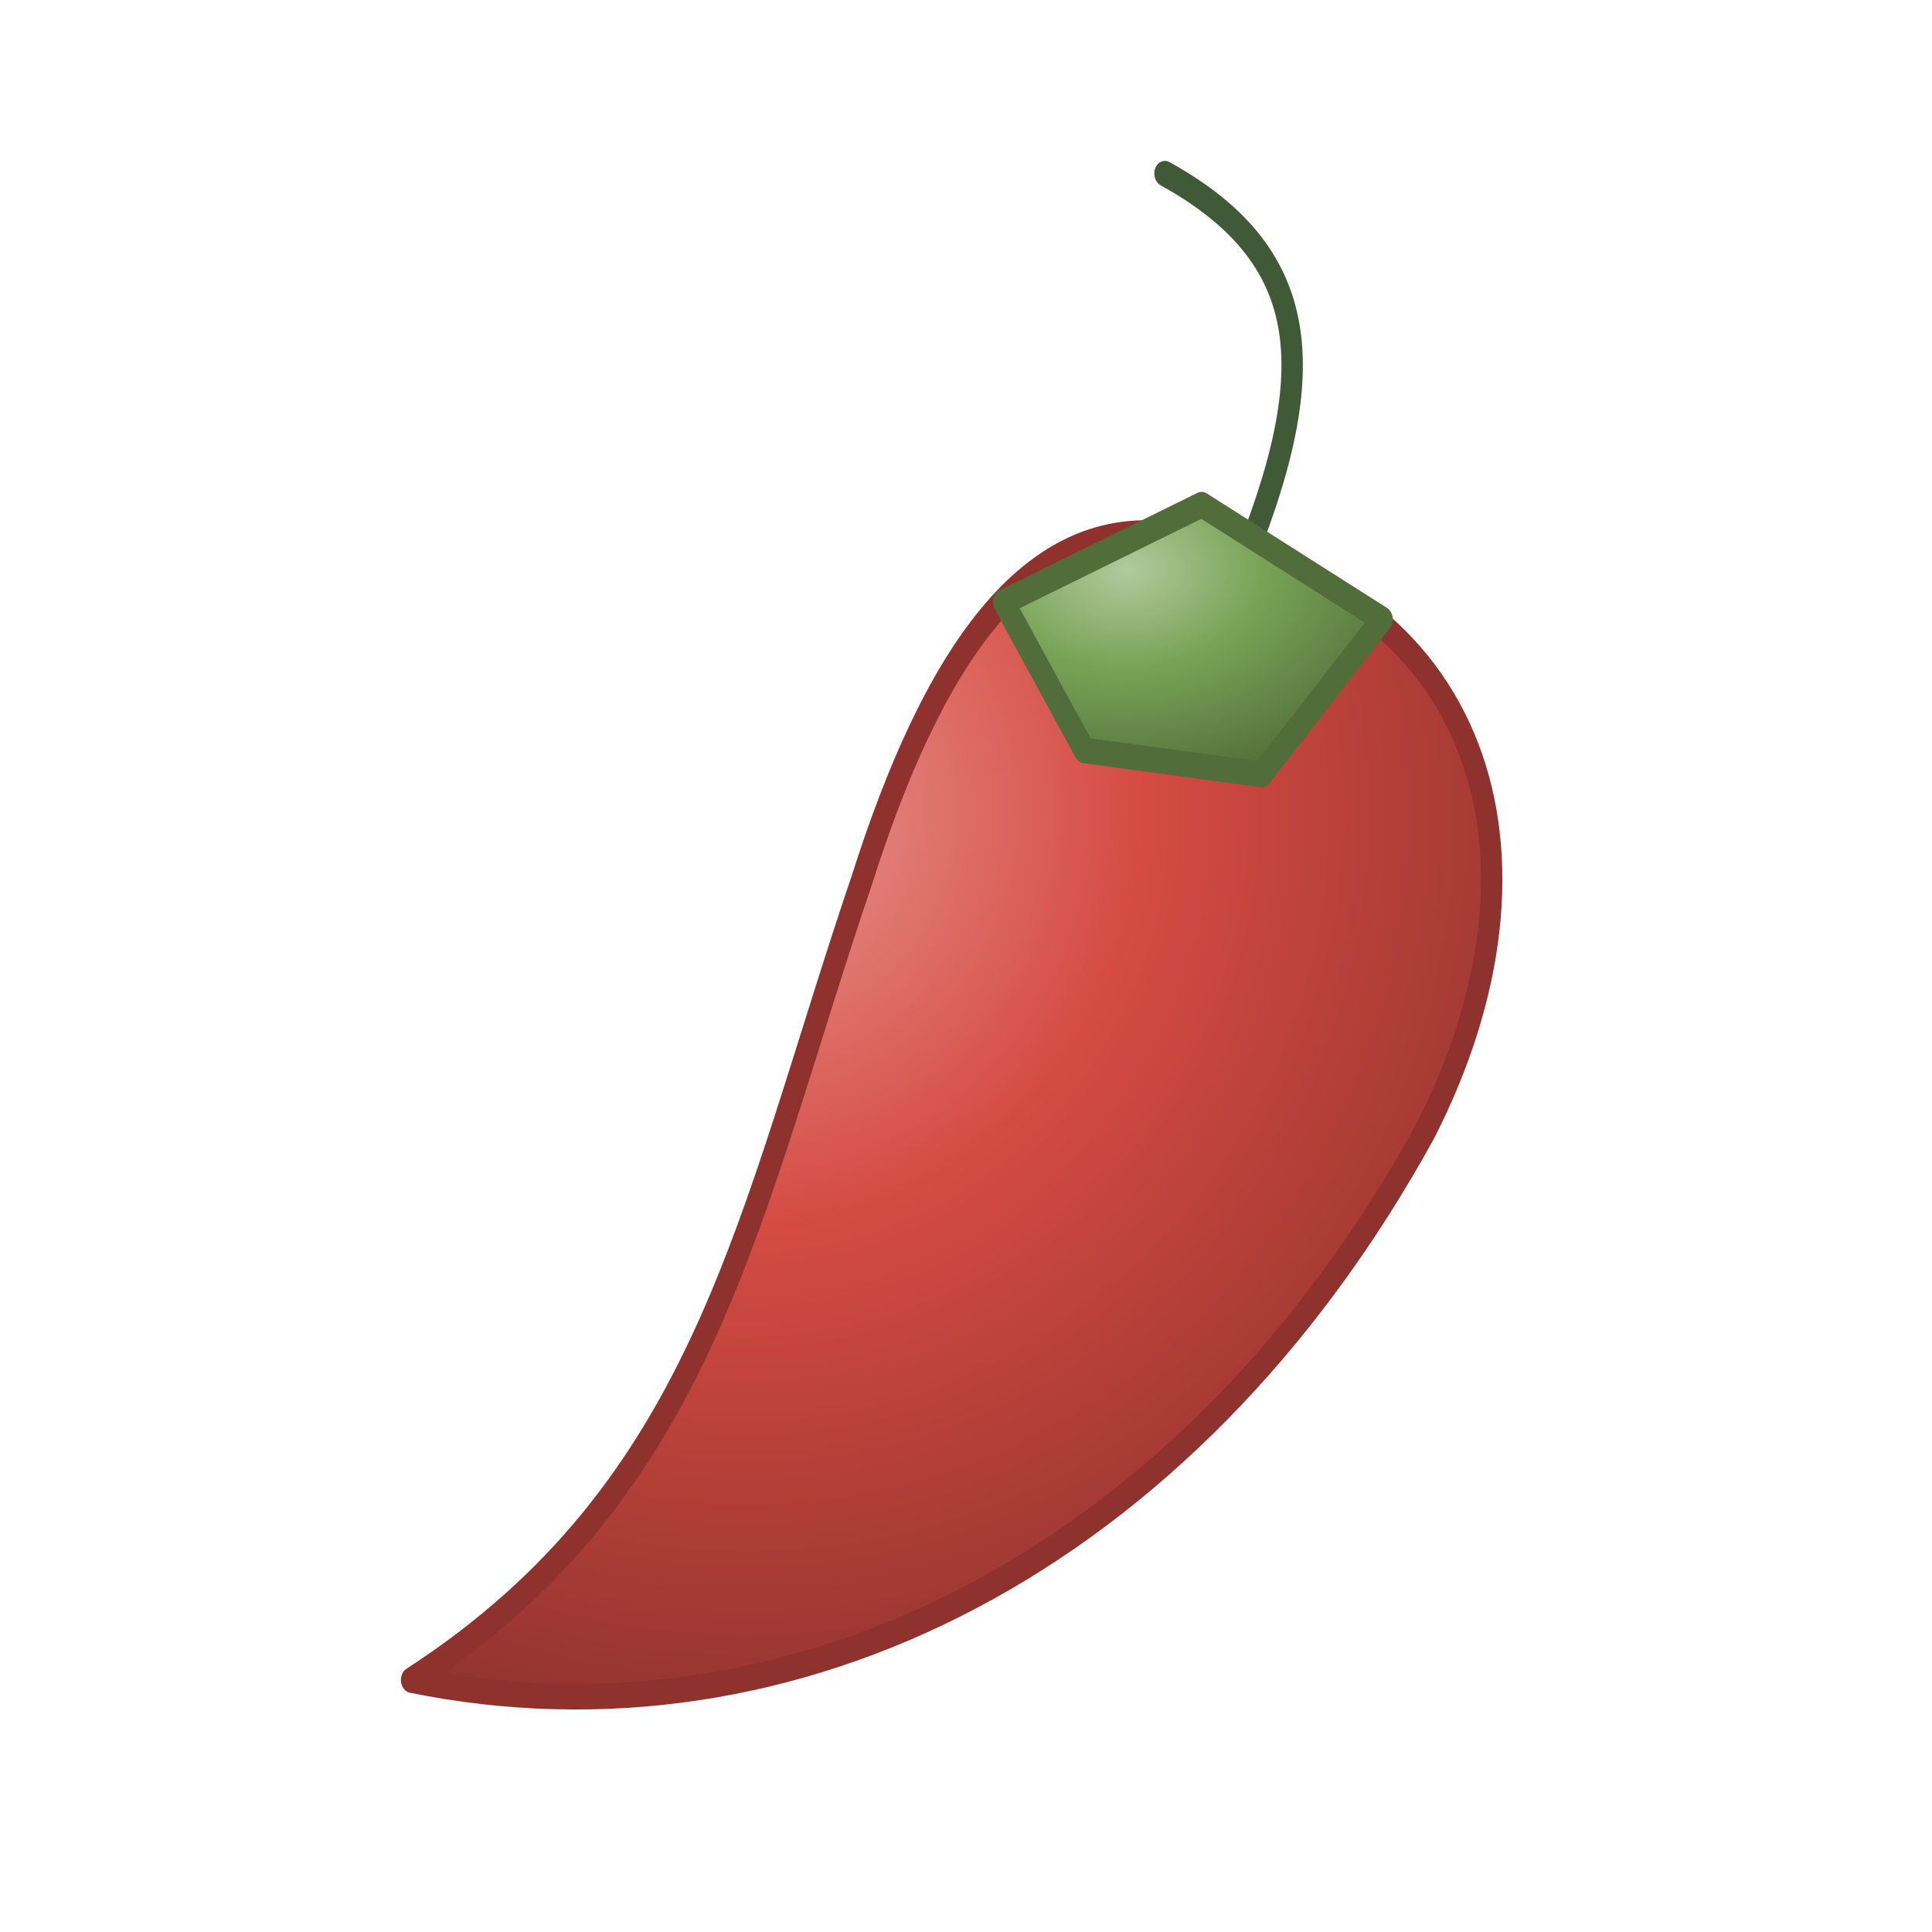
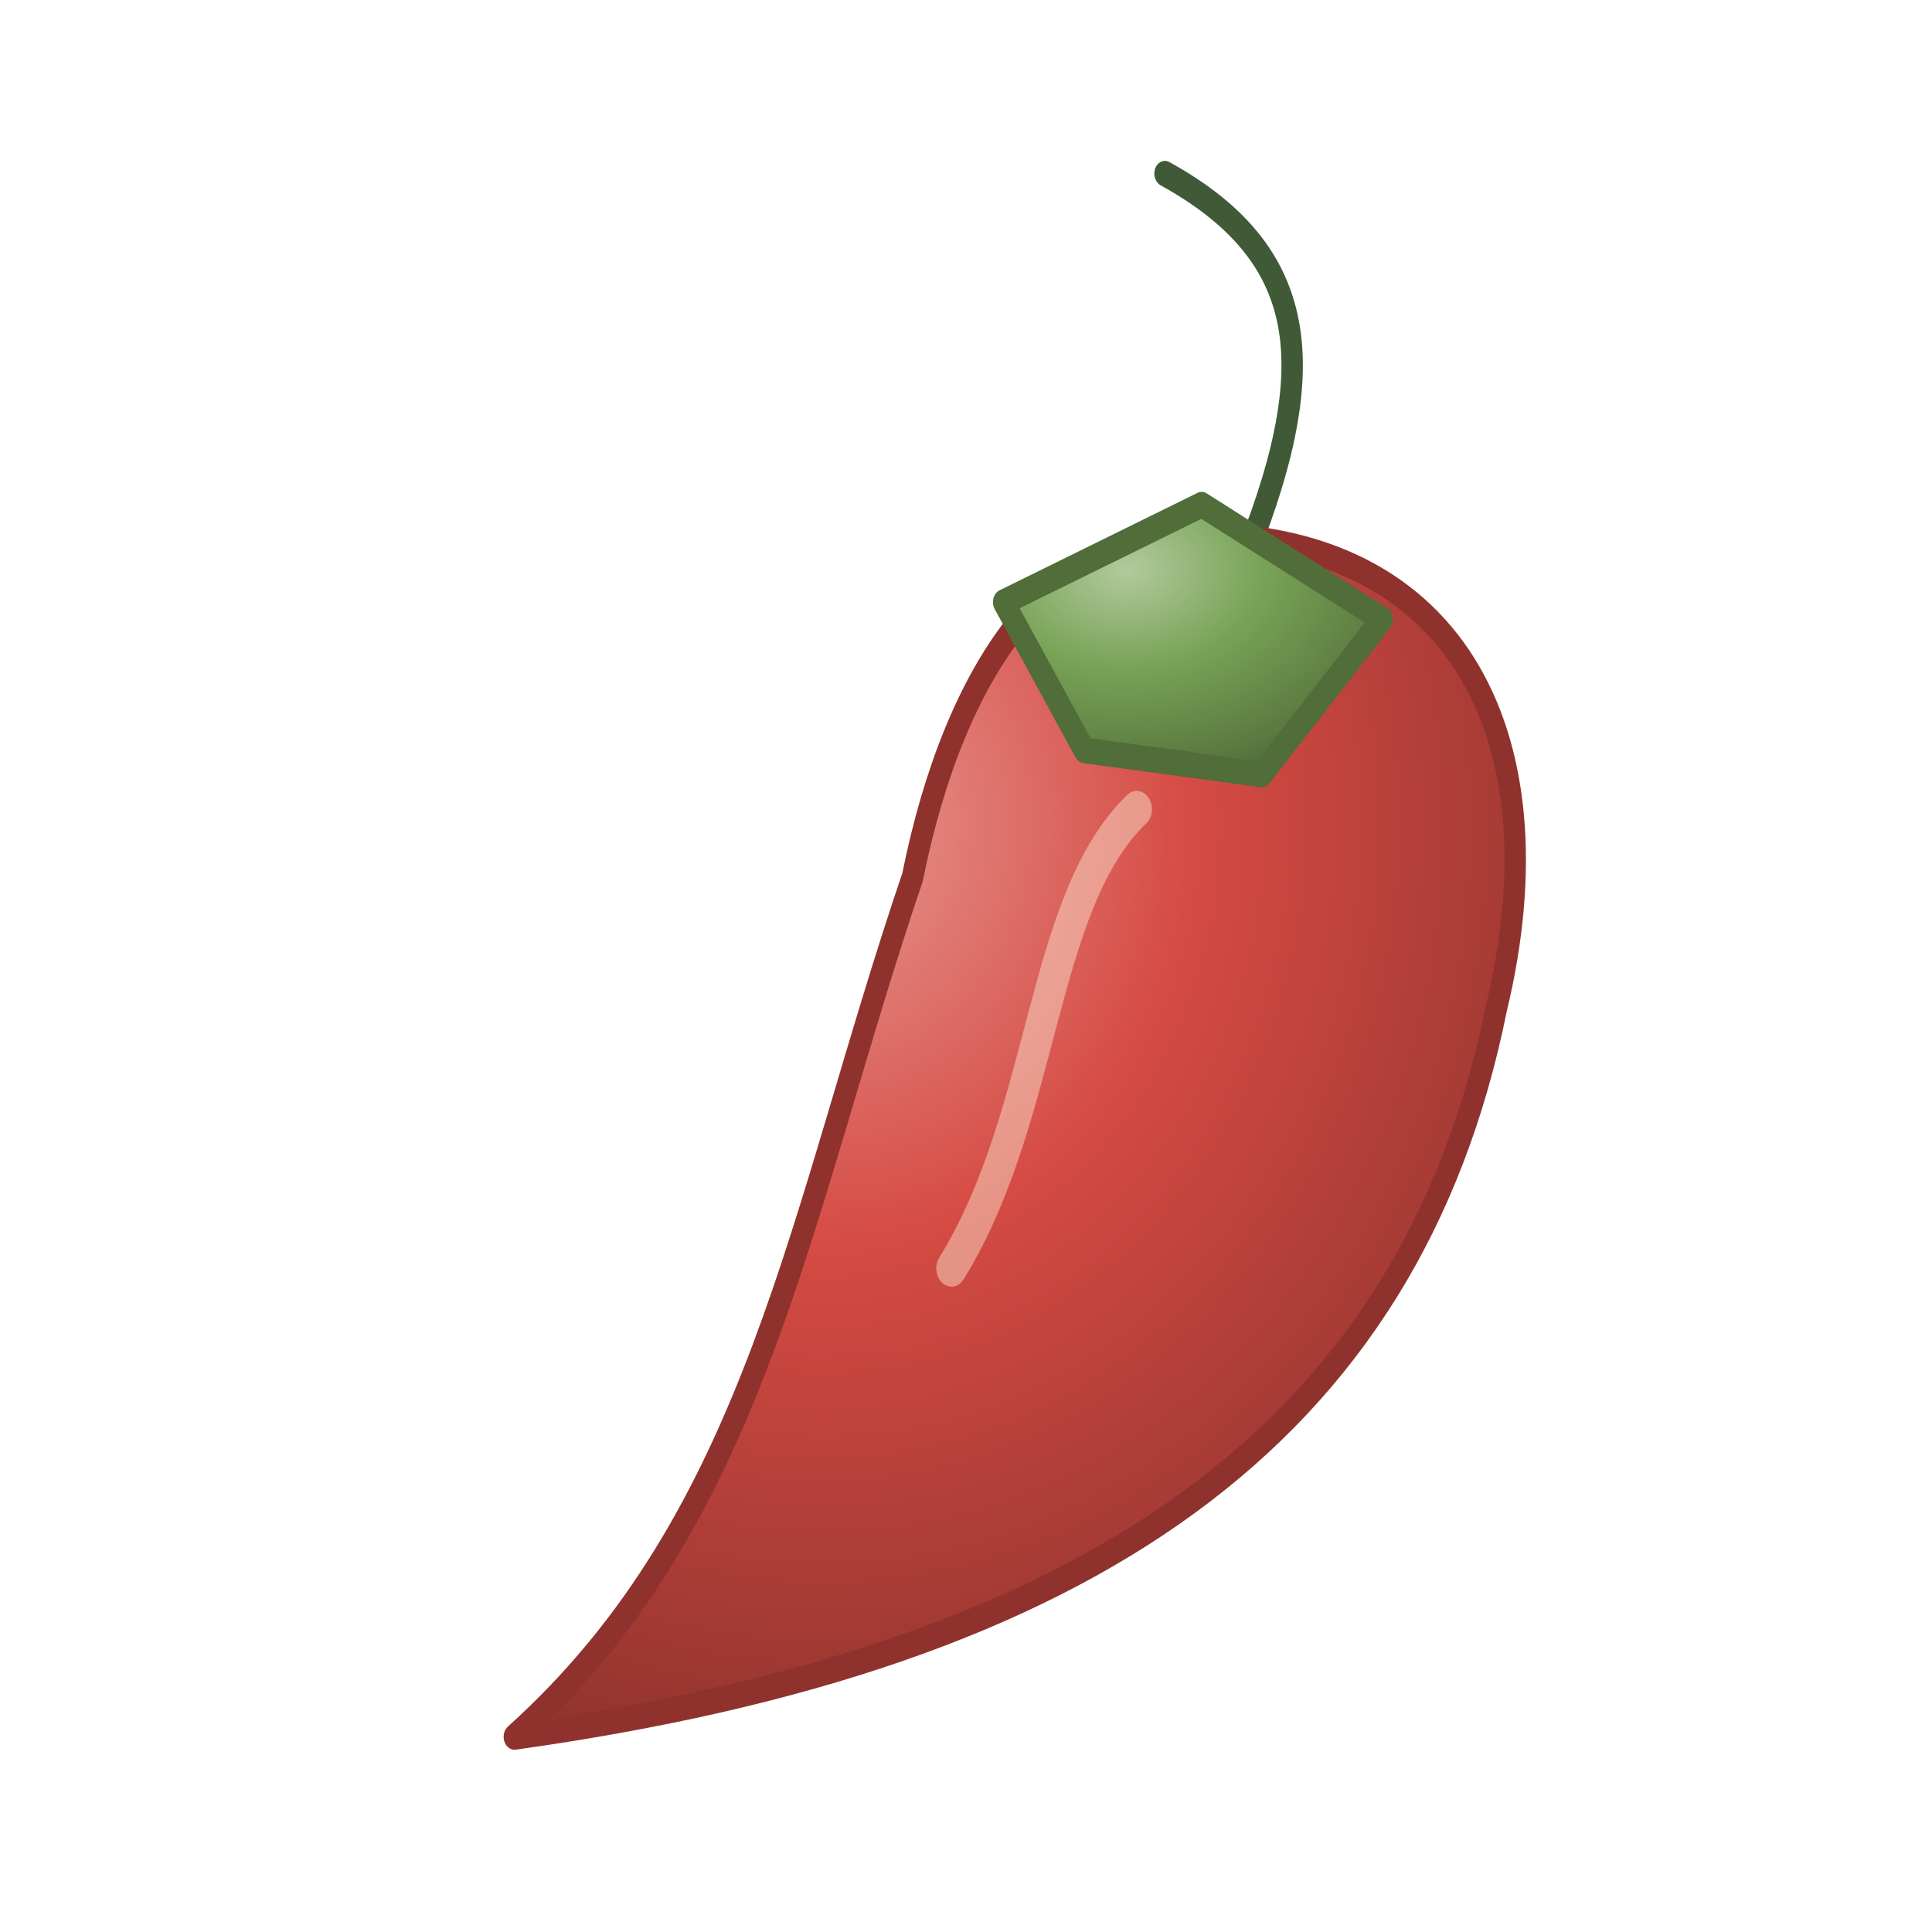
<svg xmlns="http://www.w3.org/2000/svg" viewBox="0 0 64 64" role="img" aria-label="Shishito Blackout Chilli Seeds">
  <defs>
    <radialGradient id="shade0" cx="33%" cy="23%" r="86%">
      <stop stop-color="#e79792" />
      <stop offset=".42" stop-color="#d54b43" />
      <stop offset="1" stop-color="#8a312c" />
    </radialGradient>
    <radialGradient id="shade1" cx="33%" cy="23%" r="86%">
      <stop stop-color="#b1ca9d" />
      <stop offset=".42" stop-color="#78a356" />
      <stop offset="1" stop-color="#4e6a38" />
    </radialGradient>
  </defs>
  <g transform="translate(32 32) rotate(-2) scale(0.8339 1) translate(-32 -32)" stroke="#405a37" stroke-width=".85" stroke-linecap="round" stroke-linejoin="round">
    <path d="M43 20c4-7 4-11-2-14" fill="none" />
-     <path d="M41 18c12 2 15 11 9 20C40 52 24 58 9 55c12-6 14-15 19-26 3-7 7-12 13-11Z" fill="url(#shade0)" stroke="#8f322d" />
+     <path d="M41 18c11 0 15 7 12 16-4 14-17 21-40 23 10-7 12-17 17-28 2-7 6-11 11-11Z" fill="url(#shade0)" stroke="#8f322d" />
    <path d="m34 20 8-3 7 4-5 5-7-1Z" fill="url(#shade1)" stroke="#506d3a" />
+     <path d="M39 27c-4 3-4 10-8 15" fill="none" stroke="#fff1dd" stroke-width="1.2" opacity=".44" stroke-linecap="round" />
  </g>
</svg>
